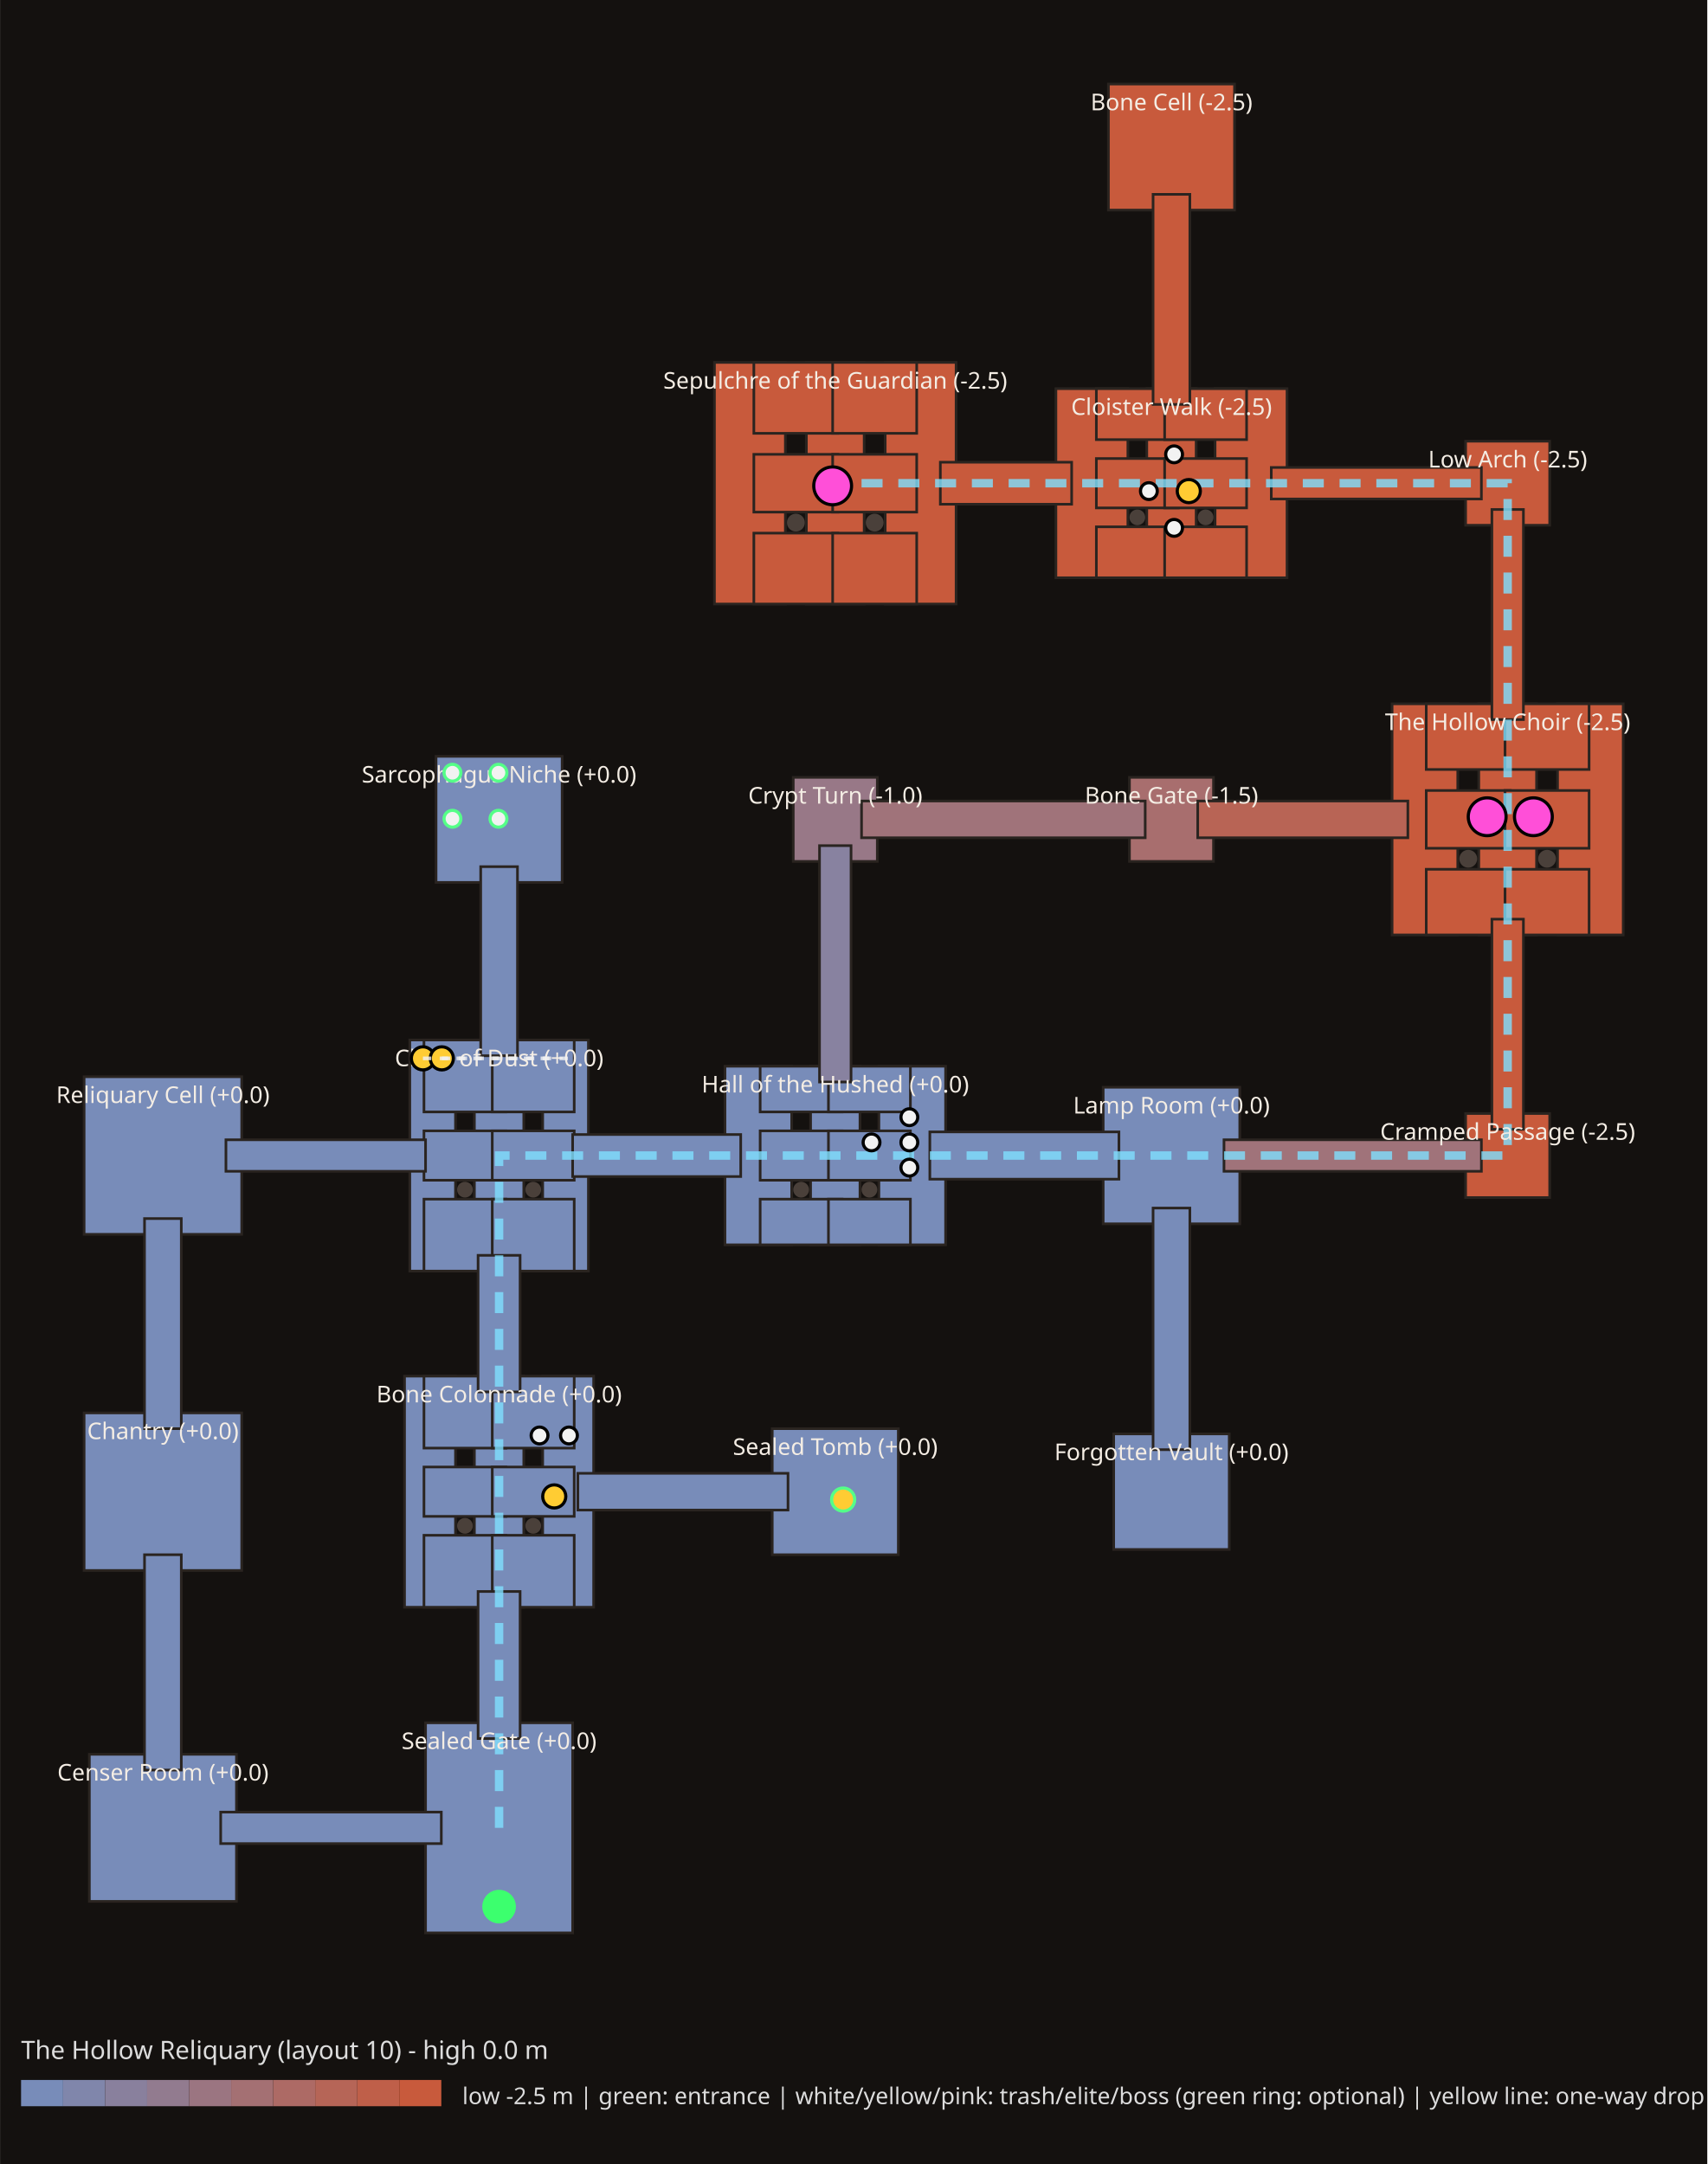
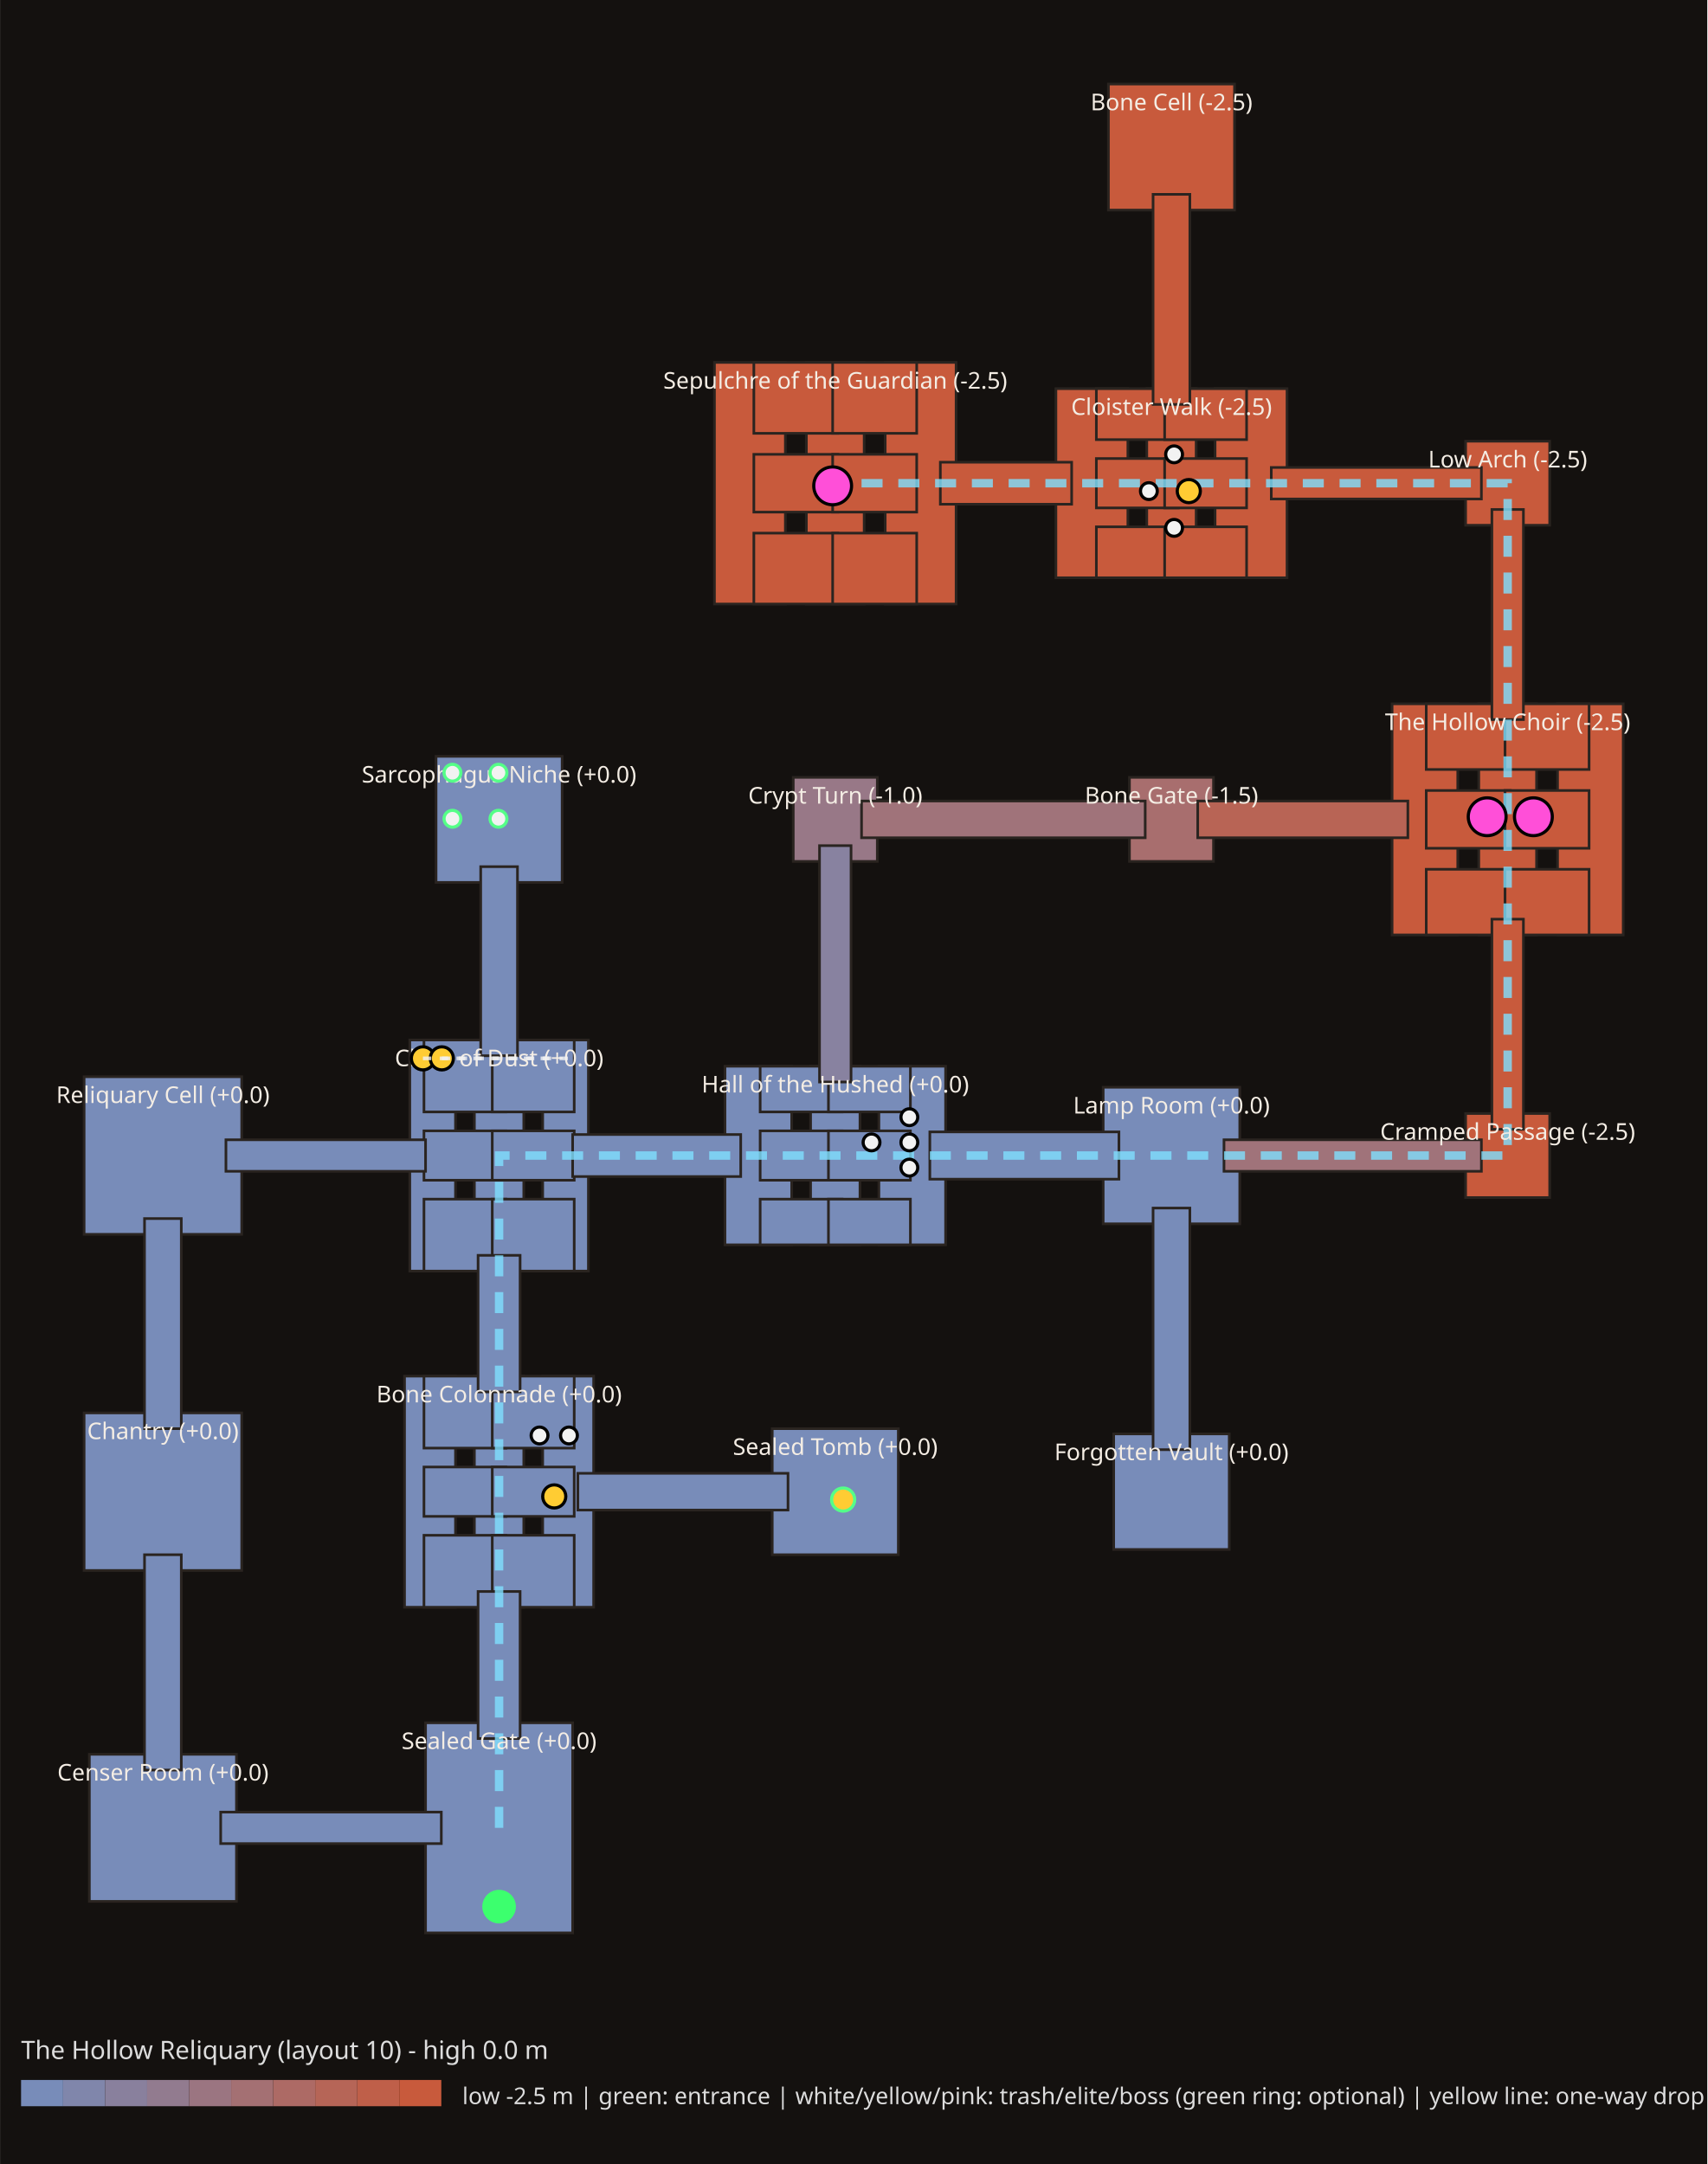
<svg xmlns="http://www.w3.org/2000/svg" viewBox="0 0 162.5 206.0" width="710" height="900" font-family="sans-serif">
  <rect x="0" y="0" width="162.5" height="206.0" fill="#14110f" />
  <polygon points="139.50,114.00 147.50,114.00 147.50,106.00 139.50,106.00" fill="rgb(200,90,60)" stroke="#2a2420" stroke-width="0.25" />
  <polygon points="132.50,89.00 138.75,89.00 138.75,67.00 132.50,67.00" fill="rgb(200,90,60)" stroke="#2a2420" stroke-width="0.25" />
  <polygon points="140.75,89.00 146.25,89.00 146.25,67.00 140.75,67.00" fill="rgb(200,90,60)" stroke="#2a2420" stroke-width="0.25" />
  <polygon points="148.25,89.00 154.50,89.00 154.50,67.00 148.25,67.00" fill="rgb(200,90,60)" stroke="#2a2420" stroke-width="0.25" />
  <polygon points="135.75,89.00 143.75,89.00 143.75,82.75 135.75,82.75" fill="rgb(200,90,60)" stroke="#2a2420" stroke-width="0.25" />
  <polygon points="135.75,80.75 143.75,80.75 143.75,75.25 135.75,75.25" fill="rgb(200,90,60)" stroke="#2a2420" stroke-width="0.25" />
  <polygon points="135.75,73.25 143.75,73.25 143.75,67.00 135.75,67.00" fill="rgb(200,90,60)" stroke="#2a2420" stroke-width="0.25" />
  <polygon points="143.25,89.00 151.25,89.00 151.25,82.75 143.25,82.75" fill="rgb(200,90,60)" stroke="#2a2420" stroke-width="0.25" />
  <polygon points="143.25,80.75 151.25,80.75 151.25,75.25 143.25,75.25" fill="rgb(200,90,60)" stroke="#2a2420" stroke-width="0.25" />
  <polygon points="143.25,73.25 151.25,73.25 151.25,67.00 143.25,67.00" fill="rgb(200,90,60)" stroke="#2a2420" stroke-width="0.25" />
  <polygon points="139.50,50.00 147.50,50.00 147.50,42.00 139.50,42.00" fill="rgb(200,90,60)" stroke="#2a2420" stroke-width="0.25" />
  <polygon points="100.50,55.00 107.35,55.00 107.35,37.00 100.50,37.00" fill="rgb(200,90,60)" stroke="#2a2420" stroke-width="0.25" />
  <polygon points="109.15,55.00 113.85,55.00 113.85,37.00 109.15,37.00" fill="rgb(200,90,60)" stroke="#2a2420" stroke-width="0.25" />
  <polygon points="115.65,55.00 122.50,55.00 122.50,37.00 115.65,37.00" fill="rgb(200,90,60)" stroke="#2a2420" stroke-width="0.25" />
  <polygon points="104.35,55.00 112.15,55.00 112.15,50.15 104.35,50.15" fill="rgb(200,90,60)" stroke="#2a2420" stroke-width="0.25" />
  <polygon points="104.35,48.35 112.15,48.35 112.15,43.65 104.35,43.65" fill="rgb(200,90,60)" stroke="#2a2420" stroke-width="0.25" />
  <polygon points="104.35,41.85 112.15,41.85 112.15,37.00 104.35,37.00" fill="rgb(200,90,60)" stroke="#2a2420" stroke-width="0.25" />
  <polygon points="110.85,55.00 118.65,55.00 118.65,50.15 110.85,50.15" fill="rgb(200,90,60)" stroke="#2a2420" stroke-width="0.25" />
  <polygon points="110.85,48.35 118.65,48.35 118.65,43.65 110.85,43.65" fill="rgb(200,90,60)" stroke="#2a2420" stroke-width="0.25" />
  <polygon points="110.85,41.85 118.65,41.85 118.65,37.00 110.85,37.00" fill="rgb(200,90,60)" stroke="#2a2420" stroke-width="0.25" />
  <polygon points="68.00,57.50 74.75,57.50 74.75,34.50 68.00,34.50" fill="rgb(200,90,60)" stroke="#2a2420" stroke-width="0.25" />
  <polygon points="76.75,57.50 82.25,57.50 82.25,34.50 76.75,34.50" fill="rgb(200,90,60)" stroke="#2a2420" stroke-width="0.25" />
  <polygon points="84.25,57.50 91.00,57.50 91.00,34.50 84.25,34.50" fill="rgb(200,90,60)" stroke="#2a2420" stroke-width="0.25" />
  <polygon points="71.75,57.50 79.75,57.50 79.75,50.75 71.75,50.75" fill="rgb(200,90,60)" stroke="#2a2420" stroke-width="0.25" />
  <polygon points="71.75,48.75 79.75,48.75 79.75,43.25 71.75,43.25" fill="rgb(200,90,60)" stroke="#2a2420" stroke-width="0.25" />
  <polygon points="71.75,41.25 79.75,41.25 79.75,34.50 71.75,34.50" fill="rgb(200,90,60)" stroke="#2a2420" stroke-width="0.25" />
  <polygon points="79.25,57.50 87.25,57.50 87.25,50.75 79.25,50.75" fill="rgb(200,90,60)" stroke="#2a2420" stroke-width="0.25" />
  <polygon points="79.25,48.75 87.25,48.75 87.25,43.25 79.25,43.25" fill="rgb(200,90,60)" stroke="#2a2420" stroke-width="0.25" />
  <polygon points="79.25,41.25 87.25,41.25 87.25,34.50 79.25,34.50" fill="rgb(200,90,60)" stroke="#2a2420" stroke-width="0.25" />
  <polygon points="105.50,20.00 117.50,20.00 117.50,8.00 105.50,8.00" fill="rgb(200,90,60)" stroke="#2a2420" stroke-width="0.25" />
  <polygon points="142.00,107.50 145.00,107.50 145.00,87.50 142.00,87.50" fill="rgb(200,90,60)" stroke="#2a2420" stroke-width="0.25" />
  <polygon points="142.00,68.50 145.00,68.50 145.00,48.50 142.00,48.50" fill="rgb(200,90,60)" stroke="#2a2420" stroke-width="0.25" />
  <polygon points="121.00,47.50 141.00,47.50 141.00,44.50 121.00,44.50" fill="rgb(200,90,60)" stroke="#2a2420" stroke-width="0.25" />
  <polygon points="89.50,48.00 102.00,48.00 102.00,44.00 89.50,44.00" fill="rgb(200,90,60)" stroke="#2a2420" stroke-width="0.25" />
  <polygon points="109.75,38.50 113.25,38.50 113.25,18.50 109.75,18.50" fill="rgb(200,90,60)" stroke="#2a2420" stroke-width="0.25" />
  <polygon points="107.50,82.00 115.50,82.00 115.50,74.00 107.50,74.00" fill="rgb(168,110,110)" stroke="#2a2420" stroke-width="0.25" />
  <polygon points="114.00,79.75 134.00,79.75 134.00,76.25 114.00,76.25" fill="rgb(184,100,85)" stroke="#2a2420" stroke-width="0.25" />
  <polygon points="75.50,82.00 83.50,82.00 83.50,74.00 75.50,74.00" fill="rgb(152,120,135)" stroke="#2a2420" stroke-width="0.25" />
  <polygon points="82.00,79.75 109.00,79.75 109.00,76.25 82.00,76.25" fill="rgb(160,115,122)" stroke="#2a2420" stroke-width="0.25" />
  <polygon points="40.50,184.00 54.50,184.00 54.50,164.00 40.50,164.00" fill="rgb(120,140,185)" stroke="#2a2420" stroke-width="0.25" />
  <polygon points="38.50,153.00 43.35,153.00 43.35,131.00 38.50,131.00" fill="rgb(120,140,185)" stroke="#2a2420" stroke-width="0.25" />
  <polygon points="45.15,153.00 49.85,153.00 49.85,131.00 45.15,131.00" fill="rgb(120,140,185)" stroke="#2a2420" stroke-width="0.25" />
  <polygon points="51.65,153.00 56.50,153.00 56.50,131.00 51.65,131.00" fill="rgb(120,140,185)" stroke="#2a2420" stroke-width="0.25" />
  <polygon points="40.35,153.00 48.15,153.00 48.15,146.15 40.35,146.15" fill="rgb(120,140,185)" stroke="#2a2420" stroke-width="0.25" />
  <polygon points="40.35,144.35 48.15,144.35 48.15,139.65 40.35,139.65" fill="rgb(120,140,185)" stroke="#2a2420" stroke-width="0.25" />
  <polygon points="40.35,137.85 48.15,137.85 48.15,131.00 40.35,131.00" fill="rgb(120,140,185)" stroke="#2a2420" stroke-width="0.25" />
  <polygon points="46.85,153.00 54.65,153.00 54.65,146.15 46.85,146.15" fill="rgb(120,140,185)" stroke="#2a2420" stroke-width="0.25" />
  <polygon points="46.85,144.35 54.65,144.35 54.65,139.65 46.85,139.65" fill="rgb(120,140,185)" stroke="#2a2420" stroke-width="0.25" />
  <polygon points="46.85,137.85 54.65,137.85 54.65,131.00 46.85,131.00" fill="rgb(120,140,185)" stroke="#2a2420" stroke-width="0.25" />
  <polygon points="39.00,121.00 43.35,121.00 43.35,99.00 39.00,99.00" fill="rgb(120,140,185)" stroke="#2a2420" stroke-width="0.25" />
  <polygon points="45.15,121.00 49.85,121.00 49.85,99.00 45.15,99.00" fill="rgb(120,140,185)" stroke="#2a2420" stroke-width="0.25" />
  <polygon points="51.65,121.00 56.00,121.00 56.00,99.00 51.65,99.00" fill="rgb(120,140,185)" stroke="#2a2420" stroke-width="0.25" />
  <polygon points="40.35,121.00 48.15,121.00 48.15,114.15 40.35,114.15" fill="rgb(120,140,185)" stroke="#2a2420" stroke-width="0.25" />
  <polygon points="40.35,112.35 48.15,112.35 48.15,107.65 40.35,107.65" fill="rgb(120,140,185)" stroke="#2a2420" stroke-width="0.25" />
  <polygon points="40.35,105.85 48.15,105.85 48.15,99.00 40.35,99.00" fill="rgb(120,140,185)" stroke="#2a2420" stroke-width="0.25" />
  <polygon points="46.85,121.00 54.65,121.00 54.65,114.15 46.85,114.15" fill="rgb(120,140,185)" stroke="#2a2420" stroke-width="0.25" />
  <polygon points="46.85,112.35 54.65,112.35 54.65,107.65 46.85,107.65" fill="rgb(120,140,185)" stroke="#2a2420" stroke-width="0.25" />
  <polygon points="46.85,105.85 54.65,105.85 54.65,99.00 46.85,99.00" fill="rgb(120,140,185)" stroke="#2a2420" stroke-width="0.25" />
  <polygon points="69.00,118.50 75.35,118.50 75.35,101.50 69.00,101.50" fill="rgb(120,140,185)" stroke="#2a2420" stroke-width="0.25" />
  <polygon points="77.15,118.50 81.85,118.50 81.85,101.50 77.15,101.50" fill="rgb(120,140,185)" stroke="#2a2420" stroke-width="0.25" />
  <polygon points="83.65,118.50 90.00,118.50 90.00,101.50 83.65,101.50" fill="rgb(120,140,185)" stroke="#2a2420" stroke-width="0.25" />
  <polygon points="72.35,118.50 80.15,118.50 80.15,114.15 72.35,114.15" fill="rgb(120,140,185)" stroke="#2a2420" stroke-width="0.25" />
  <polygon points="72.35,112.35 80.15,112.35 80.15,107.65 72.35,107.65" fill="rgb(120,140,185)" stroke="#2a2420" stroke-width="0.25" />
  <polygon points="72.35,105.85 80.15,105.85 80.15,101.50 72.35,101.50" fill="rgb(120,140,185)" stroke="#2a2420" stroke-width="0.25" />
  <polygon points="78.85,118.50 86.65,118.50 86.65,114.15 78.85,114.15" fill="rgb(120,140,185)" stroke="#2a2420" stroke-width="0.25" />
  <polygon points="78.85,112.35 86.65,112.35 86.65,107.65 78.85,107.65" fill="rgb(120,140,185)" stroke="#2a2420" stroke-width="0.25" />
  <polygon points="78.85,105.85 86.65,105.85 86.65,101.50 78.85,101.50" fill="rgb(120,140,185)" stroke="#2a2420" stroke-width="0.25" />
  <polygon points="105.00,116.50 118.00,116.50 118.00,103.50 105.00,103.50" fill="rgb(120,140,185)" stroke="#2a2420" stroke-width="0.25" />
  <polygon points="8.50,181.00 22.50,181.00 22.50,167.00 8.50,167.00" fill="rgb(120,140,185)" stroke="#2a2420" stroke-width="0.25" />
  <polygon points="8.00,149.50 23.00,149.50 23.00,134.50 8.00,134.50" fill="rgb(120,140,185)" stroke="#2a2420" stroke-width="0.25" />
  <polygon points="8.00,117.50 23.00,117.50 23.00,102.50 8.00,102.50" fill="rgb(120,140,185)" stroke="#2a2420" stroke-width="0.25" />
  <polygon points="73.50,148.00 85.50,148.00 85.50,136.00 73.50,136.00" fill="rgb(120,140,185)" stroke="#2a2420" stroke-width="0.25" />
  <polygon points="41.50,84.00 53.50,84.00 53.50,72.00 41.50,72.00" fill="rgb(120,140,185)" stroke="#2a2420" stroke-width="0.25" />
  <polygon points="106.00,147.50 117.00,147.50 117.00,136.50 106.00,136.50" fill="rgb(120,140,185)" stroke="#2a2420" stroke-width="0.25" />
  <polygon points="45.50,165.50 49.50,165.50 49.50,151.50 45.50,151.50" fill="rgb(120,140,185)" stroke="#2a2420" stroke-width="0.25" />
  <polygon points="45.50,132.50 49.50,132.50 49.50,119.50 45.50,119.50" fill="rgb(120,140,185)" stroke="#2a2420" stroke-width="0.25" />
  <polygon points="54.50,112.00 70.50,112.00 70.50,108.00 54.50,108.00" fill="rgb(120,140,185)" stroke="#2a2420" stroke-width="0.25" />
  <polygon points="88.50,112.25 106.50,112.25 106.50,107.75 88.50,107.75" fill="rgb(120,140,185)" stroke="#2a2420" stroke-width="0.25" />
  <polygon points="116.50,111.50 141.00,111.50 141.00,108.50 116.50,108.50" fill="rgb(160,115,122)" stroke="#2a2420" stroke-width="0.25" />
  <polygon points="21.00,175.50 42.00,175.50 42.00,172.50 21.00,172.50" fill="rgb(120,140,185)" stroke="#2a2420" stroke-width="0.25" />
  <polygon points="13.75,168.50 17.25,168.50 17.25,148.00 13.75,148.00" fill="rgb(120,140,185)" stroke="#2a2420" stroke-width="0.25" />
  <polygon points="13.75,136.00 17.25,136.00 17.25,116.00 13.75,116.00" fill="rgb(120,140,185)" stroke="#2a2420" stroke-width="0.25" />
  <polygon points="21.50,111.50 40.50,111.50 40.50,108.50 21.50,108.50" fill="rgb(120,140,185)" stroke="#2a2420" stroke-width="0.25" />
  <polygon points="55.00,143.75 75.00,143.75 75.00,140.25 55.00,140.25" fill="rgb(120,140,185)" stroke="#2a2420" stroke-width="0.25" />
  <polygon points="45.75,100.50 49.25,100.50 49.25,82.50 45.75,82.50" fill="rgb(120,140,185)" stroke="#2a2420" stroke-width="0.25" />
  <polygon points="109.75,138.00 113.25,138.00 113.25,115.00 109.75,115.00" fill="rgb(120,140,185)" stroke="#2a2420" stroke-width="0.25" />
  <polygon points="78.00,103.00 81.00,103.00 81.00,80.50 78.00,80.50" fill="rgb(136,130,160)" stroke="#2a2420" stroke-width="0.25" />
-   <circle cx="44.25" cy="145.25" r="0.75" fill="#4a403a" />
-   <circle cx="50.75" cy="145.25" r="0.75" fill="#4a403a" />
-   <circle cx="44.25" cy="113.25" r="0.75" fill="#4a403a" />
-   <circle cx="50.75" cy="113.25" r="0.75" fill="#4a403a" />
-   <circle cx="76.25" cy="113.25" r="0.75" fill="#4a403a" />
-   <circle cx="82.75" cy="113.25" r="0.75" fill="#4a403a" />
-   <circle cx="139.75" cy="81.75" r="0.85" fill="#4a403a" />
-   <circle cx="147.25" cy="81.75" r="0.85" fill="#4a403a" />
-   <circle cx="108.25" cy="49.25" r="0.75" fill="#4a403a" />
-   <circle cx="114.75" cy="49.25" r="0.75" fill="#4a403a" />
-   <circle cx="75.75" cy="49.75" r="0.85" fill="#4a403a" />
-   <circle cx="83.25" cy="49.75" r="0.85" fill="#4a403a" />
  <polyline points="47.50,174.00 47.50,142.00 47.50,110.00 79.50,110.00 111.50,110.00 143.50,110.00 143.50,78.00 143.50,46.00 111.50,46.00 79.50,46.00" fill="none" stroke="#7fe0ff" stroke-width="0.8" stroke-dasharray="2,1.5" opacity="0.8" />
  <text x="47.50" y="166.50" font-size="2.2" fill="#f4ede4" text-anchor="middle">Sealed Gate (+0.0)</text>
  <text x="47.50" y="133.50" font-size="2.2" fill="#f4ede4" text-anchor="middle">Bone Colonnade (+0.0)</text>
  <text x="47.50" y="101.50" font-size="2.2" fill="#f4ede4" text-anchor="middle">Choir of Dust (+0.0)</text>
  <text x="79.50" y="104.00" font-size="2.2" fill="#f4ede4" text-anchor="middle">Hall of the Hushed (+0.0)</text>
  <text x="111.50" y="106.00" font-size="2.2" fill="#f4ede4" text-anchor="middle">Lamp Room (+0.0)</text>
  <text x="143.50" y="108.50" font-size="2.2" fill="#f4ede4" text-anchor="middle">Cramped Passage (-2.5)</text>
  <text x="143.50" y="69.50" font-size="2.2" fill="#f4ede4" text-anchor="middle">The Hollow Choir (-2.5)</text>
  <text x="143.50" y="44.50" font-size="2.2" fill="#f4ede4" text-anchor="middle">Low Arch (-2.5)</text>
  <text x="111.50" y="39.50" font-size="2.2" fill="#f4ede4" text-anchor="middle">Cloister Walk (-2.5)</text>
  <text x="79.50" y="37.00" font-size="2.2" fill="#f4ede4" text-anchor="middle">Sepulchre of the Guardian (-2.5)</text>
  <text x="15.50" y="169.50" font-size="2.2" fill="#f4ede4" text-anchor="middle">Censer Room (+0.0)</text>
  <text x="15.50" y="137.00" font-size="2.2" fill="#f4ede4" text-anchor="middle">Chantry (+0.0)</text>
  <text x="15.50" y="105.00" font-size="2.2" fill="#f4ede4" text-anchor="middle">Reliquary Cell (+0.0)</text>
  <text x="79.50" y="138.50" font-size="2.2" fill="#f4ede4" text-anchor="middle">Sealed Tomb (+0.0)</text>
  <text x="47.50" y="74.50" font-size="2.2" fill="#f4ede4" text-anchor="middle">Sarcophagus Niche (+0.0)</text>
  <text x="111.50" y="10.50" font-size="2.2" fill="#f4ede4" text-anchor="middle">Bone Cell (-2.5)</text>
  <text x="111.50" y="139.00" font-size="2.2" fill="#f4ede4" text-anchor="middle">Forgotten Vault (+0.0)</text>
  <text x="111.50" y="76.50" font-size="2.2" fill="#f4ede4" text-anchor="middle">Bone Gate (-1.5)</text>
  <text x="79.50" y="76.50" font-size="2.2" fill="#f4ede4" text-anchor="middle">Crypt Turn (-1.0)</text>
  <circle cx="52.75" cy="142.45" r="1.1" fill="#ffcc33" stroke="#000" stroke-width="0.3" />
  <circle cx="51.35" cy="136.65" r="0.8" fill="#f2f2f2" stroke="#000" stroke-width="0.3" />
  <circle cx="54.15" cy="136.65" r="0.8" fill="#f2f2f2" stroke="#000" stroke-width="0.3" />
  <circle cx="80.25" cy="142.75" r="1.1" fill="#ffcc33" stroke="#55ff88" stroke-width="0.3" />
  <circle cx="40.25" cy="100.75" r="1.1" fill="#ffcc33" stroke="#000" stroke-width="0.3" />
  <circle cx="42.05" cy="100.75" r="1.1" fill="#ffcc33" stroke="#000" stroke-width="0.3" />
  <polyline points="40.25,100.75 52.45,100.75" fill="none" stroke="#f2f2f2" stroke-width="0.35" stroke-dasharray="0.8,0.8" opacity="0.8" />
  <polyline points="42.05,100.75 54.25,100.75" fill="none" stroke="#f2f2f2" stroke-width="0.35" stroke-dasharray="0.8,0.8" opacity="0.8" />
  <circle cx="47.44" cy="77.94" r="0.8" fill="#f2f2f2" stroke="#55ff88" stroke-width="0.3" />
  <circle cx="47.44" cy="73.56" r="0.8" fill="#f2f2f2" stroke="#55ff88" stroke-width="0.3" />
  <circle cx="43.06" cy="73.56" r="0.8" fill="#f2f2f2" stroke="#55ff88" stroke-width="0.3" />
  <circle cx="43.06" cy="77.94" r="0.8" fill="#f2f2f2" stroke="#55ff88" stroke-width="0.3" />
  <circle cx="82.95" cy="108.75" r="0.8" fill="#f2f2f2" stroke="#000" stroke-width="0.3" />
  <circle cx="86.55" cy="106.35" r="0.8" fill="#f2f2f2" stroke="#000" stroke-width="0.3" />
  <circle cx="86.55" cy="108.75" r="0.8" fill="#f2f2f2" stroke="#000" stroke-width="0.3" />
  <circle cx="86.55" cy="111.15" r="0.8" fill="#f2f2f2" stroke="#000" stroke-width="0.3" />
  <circle cx="145.95" cy="77.75" r="1.8" fill="#ff4fd8" stroke="#000" stroke-width="0.3" />
  <circle cx="141.55" cy="77.75" r="1.8" fill="#ff4fd8" stroke="#000" stroke-width="0.3" />
  <circle cx="113.15" cy="46.75" r="1.1" fill="#ffcc33" stroke="#000" stroke-width="0.3" />
  <circle cx="109.35" cy="46.75" r="0.8" fill="#f2f2f2" stroke="#000" stroke-width="0.3" />
  <circle cx="111.75" cy="43.25" r="0.8" fill="#f2f2f2" stroke="#000" stroke-width="0.3" />
  <circle cx="111.75" cy="50.25" r="0.8" fill="#f2f2f2" stroke="#000" stroke-width="0.3" />
  <circle cx="79.25" cy="46.25" r="1.8" fill="#ff4fd8" stroke="#000" stroke-width="0.3" />
  <circle cx="47.50" cy="181.50" r="1.6" fill="#3cff6e" />
  <text x="2" y="196.0" font-size="2.4" fill="#ddd">The Hollow Reliquary (layout 10) - high 0.0 m</text>
  <rect x="2.0" y="198.0" width="4" height="2.5" fill="rgb(120,140,185)" />
  <rect x="6.0" y="198.0" width="4" height="2.5" fill="rgb(128,134,171)" />
  <rect x="10.0" y="198.0" width="4" height="2.5" fill="rgb(137,128,157)" />
  <rect x="14.0" y="198.0" width="4" height="2.5" fill="rgb(146,123,143)" />
  <rect x="18.0" y="198.0" width="4" height="2.5" fill="rgb(155,117,129)" />
  <rect x="22.0" y="198.0" width="4" height="2.5" fill="rgb(164,112,115)" />
  <rect x="26.0" y="198.0" width="4" height="2.5" fill="rgb(173,106,101)" />
  <rect x="30.0" y="198.0" width="4" height="2.5" fill="rgb(182,101,87)" />
  <rect x="34.0" y="198.0" width="4" height="2.5" fill="rgb(191,95,73)" />
  <rect x="38.0" y="198.0" width="4" height="2.5" fill="rgb(200,90,60)" />
  <text x="44" y="200.3" font-size="2.2" fill="#ddd">low -2.5 m | green: entrance | white/yellow/pink: trash/elite/boss (green ring: optional) | yellow line: one-way drop | dashed: open deck | blue dashes: main route | white dots: patrol</text>
</svg>
